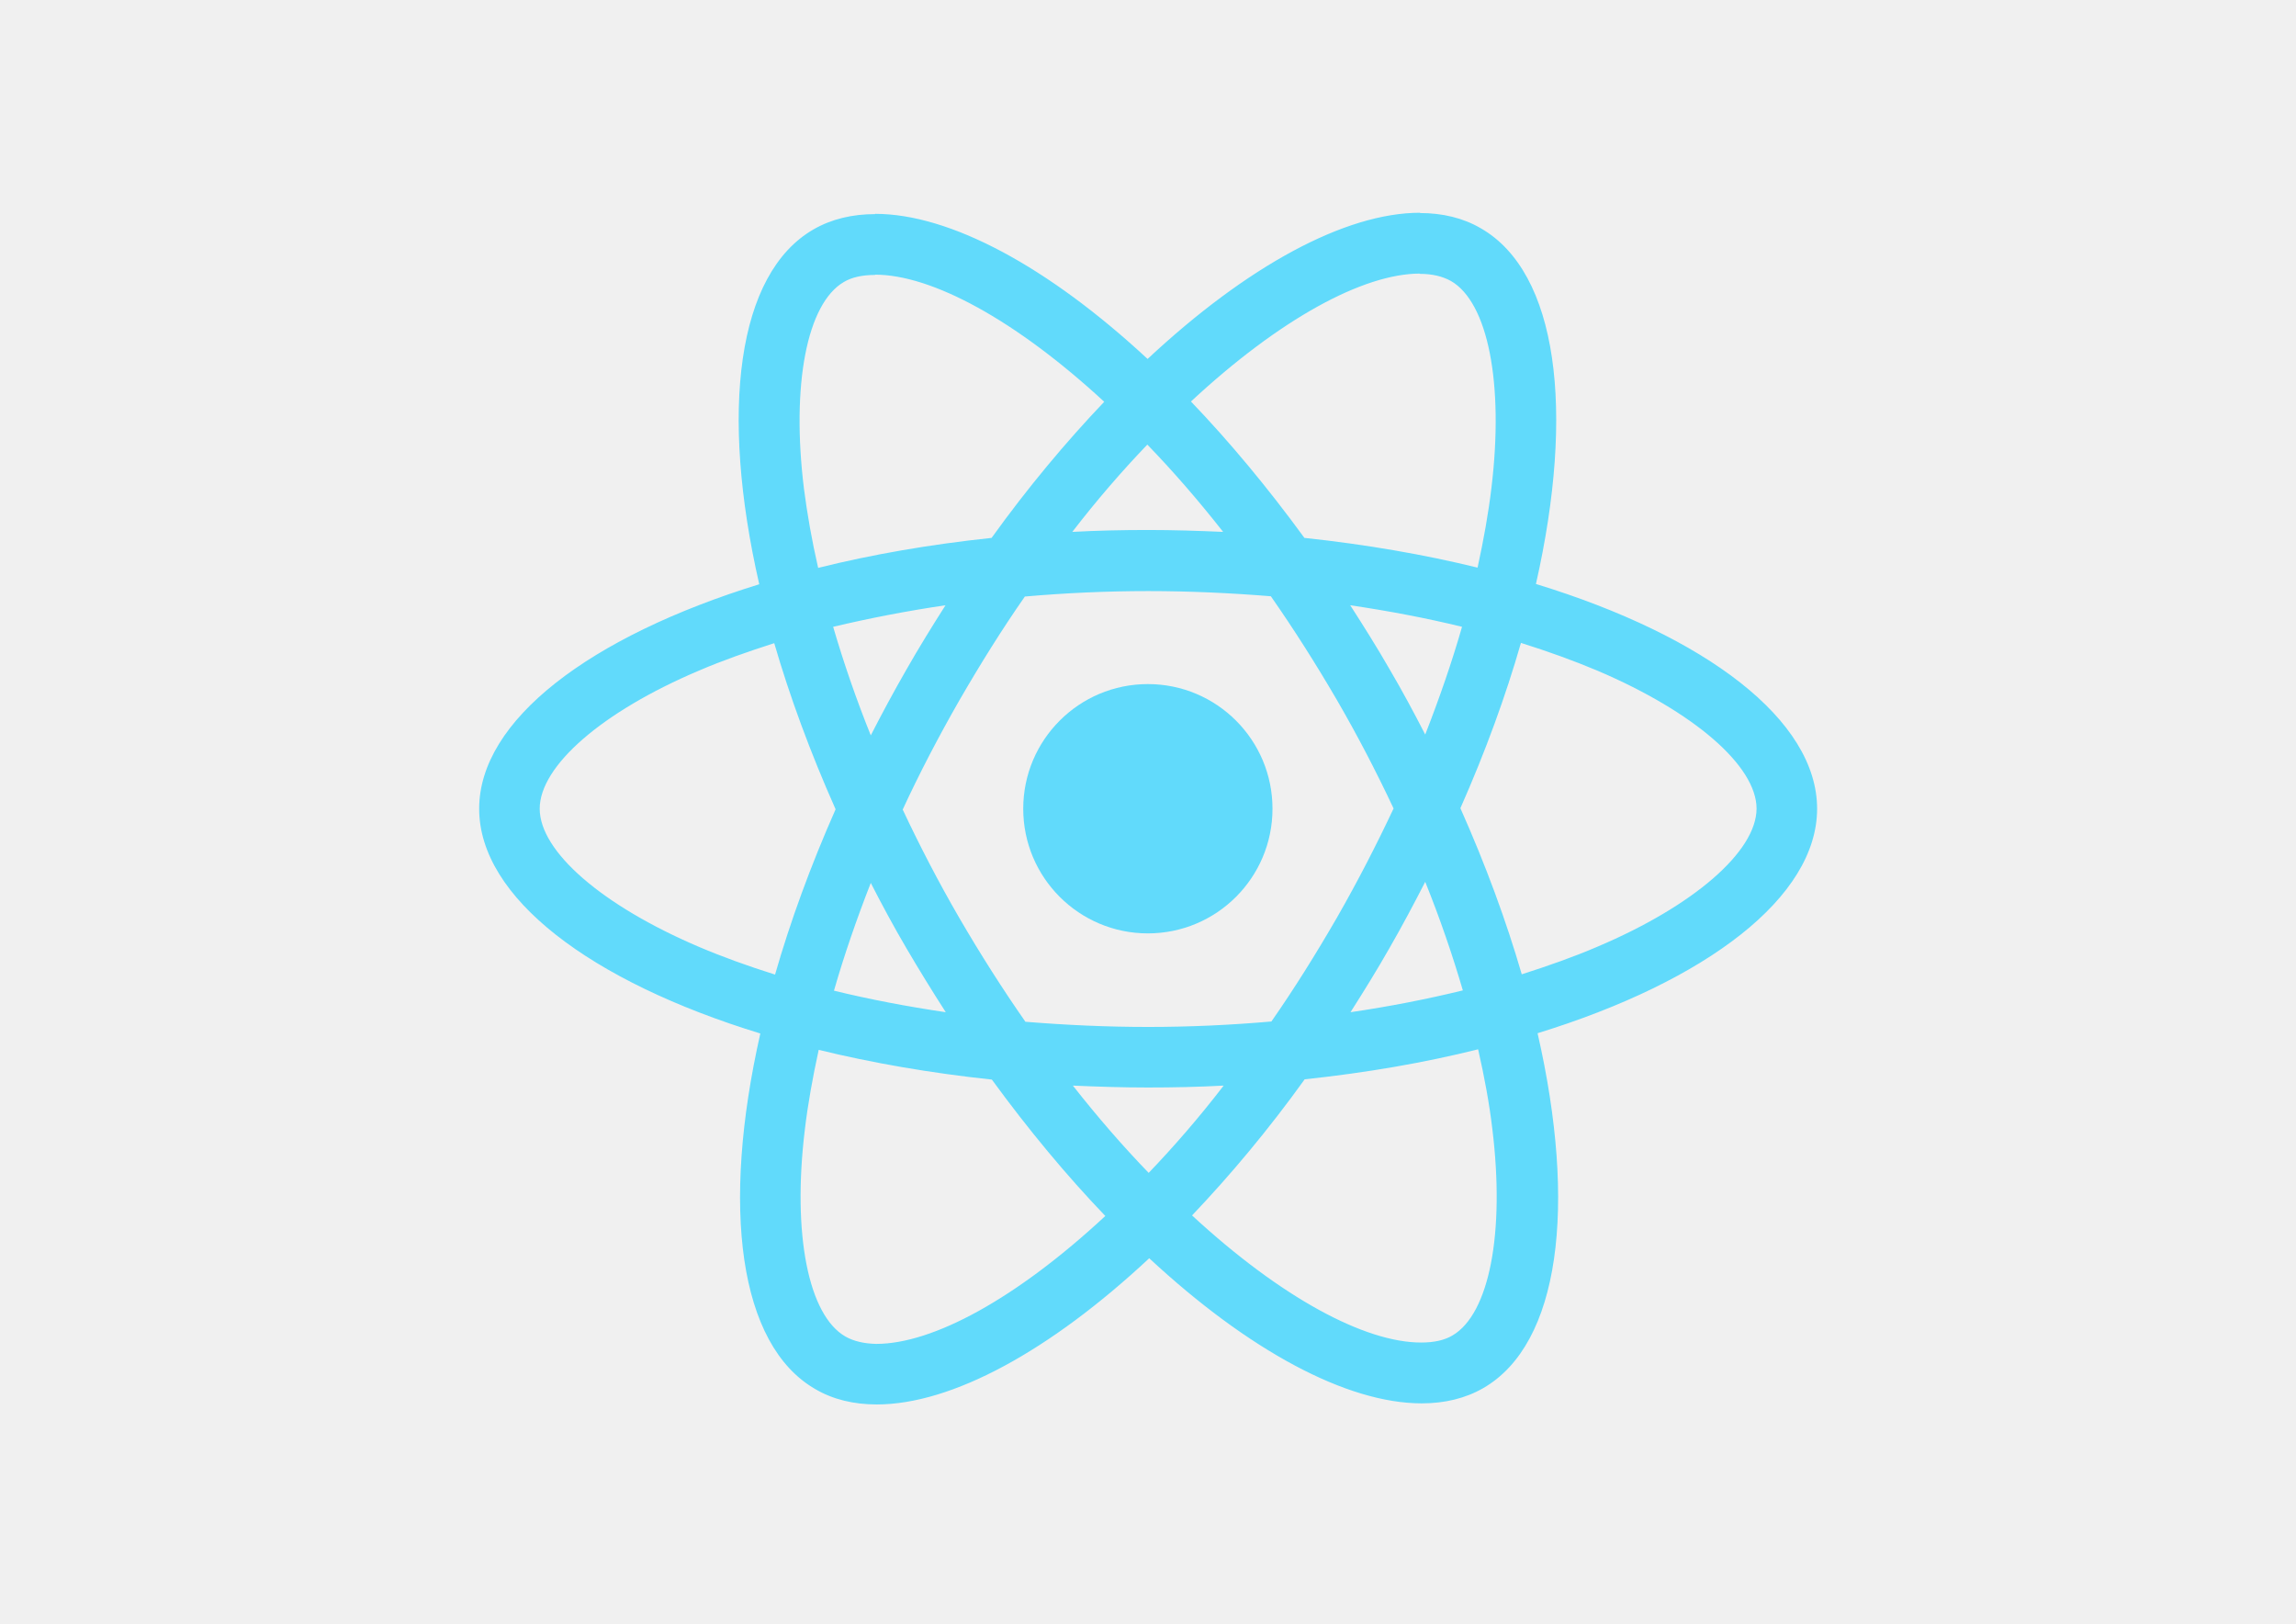
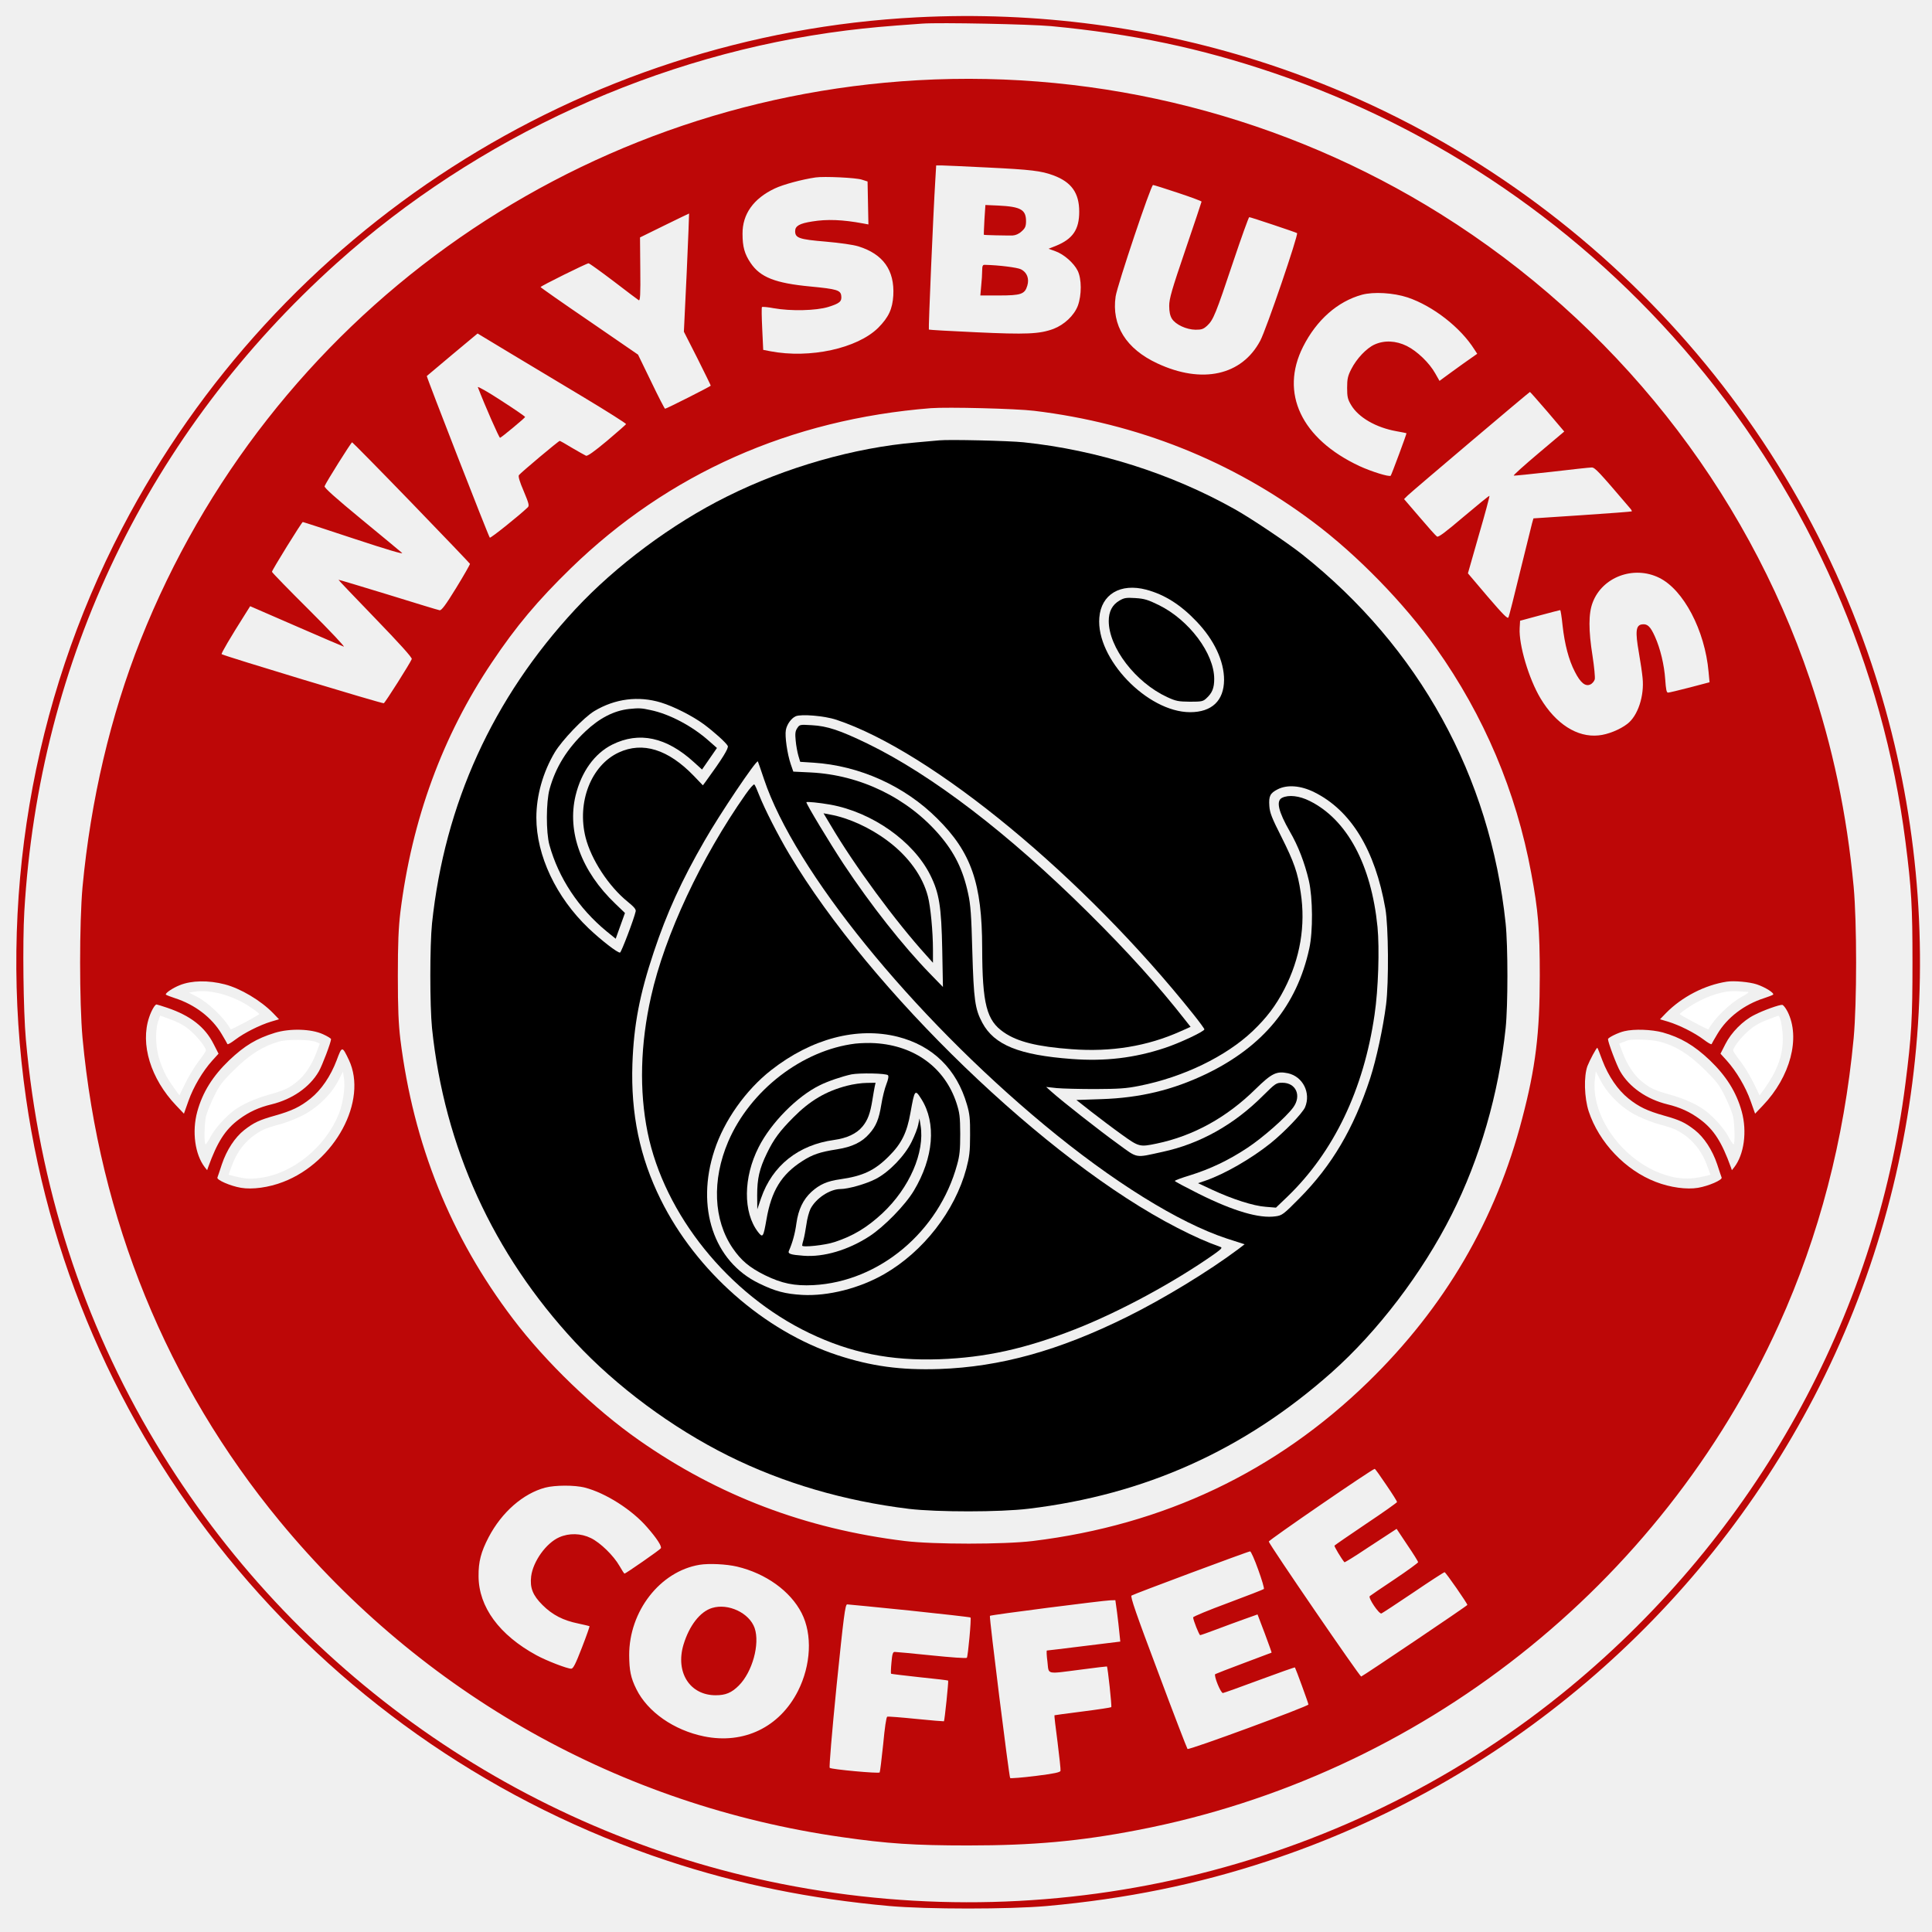
- <svg xmlns="http://www.w3.org/2000/svg" viewBox="0 0 841.9 595.3">
-   <g fill="#61DAFB">
-     <path d="M666.3 296.5c0-32.5-40.7-63.3-103.1-82.4 14.4-63.6 8-114.2-20.2-130.4-6.5-3.8-14.1-5.6-22.4-5.6v22.3c4.6 0 8.3.9 11.4 2.6 13.6 7.8 19.5 37.5 14.9 75.7-1.1 9.4-2.9 19.3-5.1 29.4-19.6-4.8-41-8.5-63.5-10.9-13.5-18.5-27.5-35.3-41.6-50 32.6-30.3 63.2-46.9 84-46.9V78c-27.5 0-63.5 19.6-99.9 53.6-36.4-33.8-72.4-53.2-99.9-53.2v22.3c20.7 0 51.4 16.5 84 46.6-14 14.7-28 31.4-41.3 49.9-22.6 2.4-44 6.1-63.6 11-2.3-10-4-19.7-5.2-29-4.7-38.2 1.1-67.9 14.6-75.8 3-1.8 6.9-2.6 11.5-2.6V78.5c-8.4 0-16 1.8-22.6 5.6-28.1 16.2-34.4 66.7-19.9 130.1-62.2 19.2-102.7 49.9-102.7 82.3 0 32.5 40.7 63.3 103.1 82.4-14.4 63.6-8 114.2 20.2 130.4 6.5 3.8 14.1 5.6 22.5 5.6 27.5 0 63.5-19.6 99.9-53.6 36.4 33.8 72.4 53.2 99.9 53.2 8.4 0 16-1.8 22.6-5.6 28.1-16.2 34.4-66.7 19.9-130.1 62-19.1 102.5-49.9 102.5-82.3zm-130.2-66.7c-3.7 12.9-8.3 26.2-13.5 39.5-4.1-8-8.4-16-13.1-24-4.6-8-9.5-15.8-14.4-23.4 14.2 2.1 27.9 4.7 41 7.9zm-45.8 106.5c-7.8 13.5-15.8 26.3-24.1 38.2-14.9 1.3-30 2-45.2 2-15.1 0-30.2-.7-45-1.9-8.3-11.9-16.4-24.6-24.2-38-7.6-13.1-14.5-26.4-20.8-39.8 6.2-13.4 13.2-26.8 20.7-39.9 7.8-13.5 15.8-26.3 24.1-38.2 14.9-1.3 30-2 45.2-2 15.1 0 30.2.7 45 1.9 8.3 11.9 16.4 24.6 24.2 38 7.6 13.1 14.5 26.4 20.8 39.8-6.3 13.4-13.2 26.8-20.7 39.9zm32.3-13c5.4 13.4 10 26.8 13.8 39.8-13.1 3.2-26.9 5.9-41.2 8 4.9-7.7 9.8-15.6 14.4-23.7 4.6-8 8.9-16.1 13-24.1zM421.2 430c-9.3-9.6-18.6-20.3-27.8-32 9 .4 18.2.7 27.5.7 9.4 0 18.7-.2 27.8-.7-9 11.7-18.3 22.4-27.5 32zm-74.4-58.9c-14.2-2.1-27.9-4.7-41-7.9 3.7-12.9 8.3-26.2 13.5-39.5 4.1 8 8.4 16 13.1 24 4.7 8 9.5 15.8 14.4 23.4zM420.7 163c9.3 9.6 18.6 20.3 27.8 32-9-.4-18.2-.7-27.5-.7-9.4 0-18.7.2-27.8.7 9-11.7 18.3-22.4 27.5-32zm-74 58.9c-4.9 7.7-9.8 15.6-14.4 23.7-4.6 8-8.9 16-13 24-5.4-13.4-10-26.8-13.8-39.8 13.1-3.1 26.9-5.8 41.2-7.9zm-90.5 125.2c-35.4-15.1-58.3-34.9-58.3-50.6 0-15.7 22.9-35.6 58.3-50.6 8.6-3.7 18-7 27.7-10.1 5.7 19.6 13.2 40 22.5 60.9-9.2 20.8-16.6 41.1-22.2 60.6-9.9-3.1-19.3-6.5-28-10.2zM310 490c-13.6-7.8-19.5-37.5-14.9-75.7 1.1-9.4 2.9-19.3 5.1-29.4 19.6 4.8 41 8.5 63.5 10.9 13.5 18.5 27.5 35.3 41.6 50-32.6 30.3-63.2 46.9-84 46.9-4.5-.1-8.3-1-11.3-2.7zm237.2-76.2c4.7 38.2-1.1 67.9-14.6 75.8-3 1.8-6.9 2.6-11.5 2.6-20.7 0-51.4-16.5-84-46.6 14-14.7 28-31.4 41.3-49.9 22.6-2.4 44-6.1 63.6-11 2.3 10.1 4.1 19.8 5.2 29.1zm38.5-66.7c-8.6 3.7-18 7-27.7 10.1-5.7-19.6-13.2-40-22.5-60.9 9.2-20.8 16.6-41.1 22.2-60.6 9.9 3.1 19.3 6.5 28.1 10.2 35.4 15.1 58.3 34.9 58.3 50.6-.1 15.7-23 35.6-58.4 50.6zM320.8 78.4z" />
-     <circle cx="420.9" cy="296.5" r="45.7" />
-     <path d="M520.5 78.1z" />
-   </g>
+ <svg xmlns="http://www.w3.org/2000/svg" width="78" height="78" viewBox="0 0 78 78" fill="none">
+   <path d="M37.024 0.699C23.46 1.394 11.207 9.27 4.928 21.329C1.265 28.363 -0.086 36.403 1.05 44.335C3.094 58.585 13.189 70.582 26.957 75.127C29.825 76.076 32.715 76.663 35.906 76.951C37.444 77.086 40.726 77.086 42.265 76.951C45.456 76.663 48.346 76.076 51.213 75.127C60.695 71.999 68.627 65.253 73.243 56.389C77.978 47.288 78.818 36.561 75.559 26.8C71.755 15.406 62.671 6.373 51.213 2.591C46.676 1.095 41.85 0.451 37.024 0.699ZM42.435 1.055C45.717 1.366 48.453 1.941 51.406 2.941C58.026 5.182 63.891 9.196 68.405 14.582C73.055 20.121 76.025 26.89 76.928 33.975C77.172 35.883 77.212 36.589 77.212 38.859C77.212 41.128 77.172 41.834 76.928 43.742C75.724 53.21 70.886 61.916 63.386 68.115C54.603 75.375 42.872 78.306 31.562 76.059C21.024 73.97 11.832 67.5 6.285 58.258C3.338 53.351 1.572 47.864 1.044 41.964C0.942 40.812 0.908 38.046 0.982 36.798C1.578 26.625 6.001 17.45 13.592 10.624C19.275 5.521 26.588 2.179 34.174 1.23C35.105 1.117 35.65 1.066 37.24 0.953C37.955 0.903 41.561 0.976 42.435 1.055Z" fill="#BD0707" />
+   <path d="M37.041 3.24C23.051 4.036 10.844 12.832 5.677 25.834C4.462 28.894 3.662 32.304 3.332 35.81C3.202 37.261 3.202 40.457 3.332 41.907C4.014 49.219 6.739 55.892 11.292 61.413C17.05 68.392 25.044 72.891 33.975 74.167C35.821 74.433 36.911 74.506 39.085 74.506C41.703 74.506 43.588 74.337 45.927 73.885C57.328 71.694 67.043 64.033 71.823 53.47C73.447 49.885 74.452 46.012 74.838 41.907C74.969 40.457 74.969 37.261 74.838 35.81C74.56 32.84 73.992 30.153 73.072 27.426C70.449 19.68 65.163 13.024 58.163 8.643C51.883 4.713 44.468 2.817 37.041 3.24ZM39.874 6.763C41.623 6.848 42.038 6.898 42.526 7.079C43.258 7.35 43.571 7.79 43.571 8.547C43.571 9.27 43.309 9.648 42.634 9.924L42.333 10.043L42.6 10.139C42.946 10.258 43.355 10.619 43.508 10.929C43.673 11.262 43.673 11.917 43.514 12.347C43.361 12.742 42.969 13.109 42.532 13.278C41.964 13.487 41.436 13.509 39.398 13.414C38.37 13.368 37.513 13.318 37.501 13.306C37.478 13.284 37.677 8.615 37.762 7.254L37.796 6.678H38.001C38.114 6.678 38.955 6.718 39.874 6.763ZM34.798 7.254L35.026 7.327L35.043 8.197L35.06 9.061L34.844 9.021C34.032 8.869 33.39 8.841 32.788 8.942C32.278 9.021 32.102 9.123 32.102 9.332C32.102 9.608 32.261 9.665 33.334 9.755C33.913 9.806 34.435 9.879 34.657 9.947C35.656 10.258 36.121 10.912 36.065 11.929C36.031 12.476 35.877 12.809 35.457 13.233C34.611 14.068 32.698 14.486 31.102 14.181L30.813 14.125L30.773 13.278C30.75 12.809 30.744 12.414 30.762 12.397C30.779 12.38 30.994 12.397 31.233 12.443C31.925 12.567 32.953 12.544 33.441 12.392C33.896 12.251 33.992 12.171 33.964 11.946C33.941 11.714 33.782 11.669 32.72 11.567C31.295 11.432 30.693 11.195 30.302 10.613C30.058 10.252 29.978 9.958 29.978 9.439C29.972 8.643 30.421 8.016 31.278 7.61C31.625 7.446 32.385 7.243 32.925 7.164C33.266 7.113 34.577 7.175 34.798 7.254ZM47.556 7.785C48.084 7.96 48.51 8.118 48.51 8.14C48.51 8.157 48.215 9.038 47.857 10.088C47.307 11.703 47.204 12.059 47.204 12.347C47.204 12.584 47.239 12.747 47.312 12.866C47.46 13.103 47.892 13.306 48.266 13.312C48.516 13.312 48.584 13.289 48.743 13.143C48.987 12.911 49.084 12.674 49.782 10.585C50.117 9.586 50.412 8.767 50.435 8.767C50.492 8.767 52.297 9.371 52.365 9.411C52.434 9.456 51.122 13.306 50.878 13.758C50.134 15.158 48.533 15.514 46.727 14.672C45.461 14.085 44.871 13.131 45.041 11.968C45.115 11.5 46.466 7.469 46.551 7.469C46.58 7.469 47.034 7.61 47.556 7.785ZM27.724 11.008L27.61 13.391L28.155 14.464C28.451 15.056 28.695 15.553 28.695 15.57C28.695 15.598 26.906 16.502 26.85 16.502C26.832 16.502 26.577 16.011 26.288 15.406L25.759 14.317L23.795 12.967C22.71 12.228 21.825 11.607 21.825 11.59C21.825 11.55 23.681 10.63 23.761 10.63C23.795 10.63 24.249 10.958 24.771 11.353C25.294 11.754 25.748 12.098 25.788 12.121C25.845 12.155 25.862 11.9 25.85 10.873L25.839 9.586L26.827 9.1C27.372 8.835 27.82 8.615 27.82 8.62C27.826 8.626 27.781 9.699 27.724 11.008ZM56.828 12.008C57.85 12.352 58.963 13.216 59.525 14.108L59.639 14.283L59.054 14.695C58.736 14.927 58.395 15.169 58.299 15.243L58.117 15.378L57.947 15.079C57.708 14.65 57.214 14.176 56.794 13.967C56.357 13.752 55.892 13.73 55.494 13.91C55.17 14.057 54.773 14.475 54.557 14.898C54.415 15.175 54.387 15.299 54.387 15.655C54.387 16.022 54.41 16.118 54.546 16.349C54.847 16.857 55.556 17.264 56.385 17.411C56.596 17.45 56.777 17.484 56.783 17.49C56.8 17.501 56.181 19.166 56.147 19.206C56.084 19.262 55.375 19.042 54.886 18.817C52.542 17.721 51.661 15.869 52.61 13.995C53.155 12.917 54.001 12.171 54.983 11.9C55.46 11.771 56.261 11.821 56.828 12.008ZM23.573 16.044C24.522 16.615 25.288 17.1 25.277 17.123C25.265 17.145 24.919 17.45 24.505 17.8C23.982 18.235 23.721 18.421 23.659 18.399C23.608 18.376 23.358 18.235 23.097 18.083C22.841 17.924 22.614 17.8 22.597 17.8C22.552 17.8 21.018 19.087 20.95 19.183C20.916 19.229 20.979 19.449 21.143 19.827C21.348 20.318 21.376 20.414 21.308 20.482C20.962 20.815 19.803 21.741 19.775 21.707C19.718 21.645 17.209 15.203 17.231 15.181C17.243 15.169 17.708 14.78 18.265 14.311L19.281 13.464L20.564 14.238C21.274 14.661 22.625 15.474 23.573 16.044ZM62.472 16.62L63.153 17.422L62.109 18.303C61.535 18.788 61.087 19.189 61.115 19.2C61.138 19.212 61.825 19.138 62.642 19.048C63.454 18.952 64.181 18.873 64.26 18.873C64.391 18.873 64.527 19.014 65.816 20.527C65.862 20.578 65.89 20.634 65.879 20.646C65.867 20.657 64.97 20.725 63.88 20.798L61.91 20.928L61.853 21.126C61.825 21.238 61.609 22.114 61.37 23.079C61.138 24.039 60.928 24.874 60.899 24.925C60.871 24.999 60.689 24.818 60.059 24.084L59.264 23.147L59.707 21.594C59.957 20.742 60.144 20.036 60.133 20.019C60.116 20.008 59.656 20.386 59.099 20.855C58.356 21.487 58.072 21.701 58.015 21.662C57.969 21.634 57.657 21.284 57.311 20.877L56.686 20.149L56.84 19.997C57.055 19.793 61.74 15.824 61.768 15.824C61.779 15.824 62.097 16.186 62.472 16.62ZM41.754 16.586C45.921 17.089 49.742 18.613 53.024 21.08C54.796 22.407 56.698 24.361 57.975 26.162C59.911 28.889 61.212 31.96 61.819 35.246C62.103 36.764 62.165 37.515 62.165 39.395C62.165 41.716 61.995 43.104 61.456 45.154C60.388 49.264 58.327 52.781 55.233 55.796C51.502 59.426 46.989 61.566 41.697 62.215C40.533 62.356 37.694 62.356 36.53 62.215C32.522 61.724 29.002 60.386 25.799 58.145C24.005 56.891 22.023 54.983 20.706 53.239C18.191 49.925 16.692 46.198 16.164 41.964C16.09 41.337 16.062 40.733 16.062 39.395C16.062 38.057 16.09 37.453 16.164 36.826C16.63 33.089 17.862 29.718 19.855 26.749C20.837 25.281 21.711 24.242 23.051 22.938C26.986 19.116 31.914 16.931 37.581 16.479C38.256 16.428 41.021 16.496 41.754 16.586ZM16.607 20.29C17.901 21.628 18.963 22.74 18.974 22.763C18.98 22.785 18.73 23.226 18.418 23.734C17.992 24.428 17.822 24.654 17.748 24.637C17.697 24.632 16.76 24.344 15.664 24.005C14.574 23.672 13.677 23.401 13.666 23.407C13.66 23.418 14.33 24.118 15.153 24.97C16.119 25.97 16.647 26.551 16.624 26.608C16.561 26.771 15.551 28.369 15.494 28.392C15.432 28.414 9.01 26.472 8.948 26.41C8.919 26.387 9.311 25.721 9.901 24.79L10.1 24.474L11.917 25.264C12.916 25.699 13.796 26.077 13.876 26.105C13.955 26.139 13.336 25.479 12.502 24.648C11.662 23.813 10.98 23.113 10.98 23.085C10.98 23.017 12.184 21.075 12.224 21.075C12.246 21.075 13.178 21.38 14.302 21.752C15.636 22.193 16.306 22.39 16.232 22.323C16.17 22.266 15.432 21.656 14.597 20.968C13.541 20.098 13.081 19.686 13.104 19.63C13.16 19.477 14.177 17.857 14.216 17.857C14.233 17.857 15.312 18.952 16.607 20.29ZM66.986 23.327C67.968 23.807 68.831 25.45 68.979 27.121L69.019 27.545L68.224 27.754C67.786 27.867 67.389 27.963 67.344 27.963C67.281 27.963 67.258 27.838 67.23 27.438C67.19 26.839 67.031 26.184 66.816 25.704C66.634 25.298 66.515 25.179 66.299 25.207C66.043 25.236 66.015 25.49 66.163 26.331C66.231 26.715 66.299 27.183 66.316 27.375C66.39 28.098 66.123 28.905 65.697 29.227C65.396 29.459 64.908 29.656 64.539 29.69C63.676 29.78 62.813 29.227 62.194 28.194C61.722 27.404 61.314 26.032 61.353 25.36L61.37 25.061L62.165 24.846C62.603 24.728 62.972 24.632 62.989 24.632C63.006 24.632 63.051 24.914 63.085 25.253C63.17 26.015 63.335 26.647 63.579 27.116C63.806 27.567 64.005 27.726 64.204 27.635C64.283 27.601 64.363 27.505 64.385 27.426C64.403 27.347 64.363 26.924 64.295 26.483C64.13 25.45 64.13 24.767 64.3 24.327C64.686 23.294 65.958 22.819 66.986 23.327ZM9.072 39.74C9.703 39.903 10.526 40.389 11.026 40.903L11.264 41.151L10.94 41.247C10.48 41.388 9.873 41.693 9.504 41.97C9.334 42.099 9.192 42.184 9.18 42.15C9.169 42.122 9.067 41.941 8.948 41.744C8.556 41.083 7.869 40.558 7.062 40.298C6.892 40.242 6.728 40.18 6.699 40.157C6.648 40.107 6.972 39.886 7.261 39.773C7.738 39.581 8.414 39.57 9.072 39.74ZM70.921 39.74C71.261 39.852 71.647 40.095 71.585 40.157C71.556 40.18 71.392 40.242 71.222 40.298C70.415 40.558 69.728 41.083 69.336 41.744C69.217 41.941 69.115 42.122 69.104 42.15C69.092 42.184 68.95 42.099 68.78 41.97C68.411 41.693 67.803 41.388 67.344 41.247L67.02 41.151L67.258 40.903C67.9 40.248 68.825 39.768 69.717 39.632C70.001 39.587 70.631 39.644 70.921 39.74ZM6.756 40.688C7.687 41.004 8.278 41.462 8.624 42.15L8.823 42.54L8.567 42.822C8.187 43.246 7.812 43.872 7.608 44.448L7.426 44.962L7.114 44.634C6.08 43.55 5.654 42.15 6.023 41.066C6.114 40.795 6.256 40.553 6.319 40.553C6.341 40.553 6.54 40.615 6.756 40.688ZM72.17 40.846C72.698 41.896 72.283 43.471 71.17 44.634L70.858 44.962L70.676 44.448C70.472 43.872 70.097 43.246 69.717 42.822L69.461 42.54L69.66 42.15C69.893 41.687 70.37 41.202 70.83 40.976C71.199 40.784 71.846 40.558 71.954 40.569C71.999 40.575 72.096 40.699 72.17 40.846ZM13.041 41.755C13.217 41.834 13.365 41.925 13.365 41.953C13.365 42.077 13.007 43.025 12.871 43.257C12.502 43.895 11.798 44.38 10.969 44.584C10.452 44.708 10.055 44.889 9.652 45.188C9.089 45.605 8.772 46.108 8.402 47.13L8.363 47.243L8.272 47.13C7.869 46.61 7.744 45.684 7.965 44.877C8.181 44.092 8.59 43.443 9.254 42.805C9.879 42.212 10.361 41.925 11.094 41.699C11.701 41.512 12.564 41.535 13.041 41.755ZM67.128 41.682C67.849 41.885 68.394 42.201 69.03 42.805C69.694 43.443 70.103 44.092 70.319 44.877C70.54 45.684 70.415 46.61 70.012 47.13L69.921 47.243L69.882 47.13C69.513 46.108 69.195 45.605 68.632 45.188C68.229 44.889 67.832 44.708 67.315 44.584C66.486 44.38 65.782 43.895 65.413 43.257C65.277 43.031 64.919 42.083 64.919 41.953C64.919 41.891 65.334 41.687 65.583 41.631C65.981 41.535 66.685 41.563 67.128 41.682ZM14.086 42.794C14.858 44.437 13.524 46.915 11.434 47.717C10.855 47.943 10.18 48.033 9.725 47.954C9.3 47.881 8.743 47.638 8.777 47.542C8.794 47.502 8.874 47.26 8.959 47C9.152 46.43 9.481 45.922 9.862 45.622C10.253 45.318 10.475 45.216 11.099 45.041C11.781 44.849 12.121 44.685 12.536 44.352C12.973 44.002 13.348 43.449 13.592 42.805C13.808 42.224 13.813 42.224 14.086 42.794ZM64.692 42.811C64.936 43.449 65.311 44.002 65.748 44.352C66.163 44.685 66.503 44.849 67.185 45.041C67.809 45.216 68.031 45.318 68.422 45.622C68.803 45.922 69.132 46.43 69.325 47C69.41 47.26 69.49 47.502 69.507 47.542C69.541 47.638 68.984 47.881 68.559 47.954C68.104 48.033 67.429 47.943 66.85 47.717C65.623 47.248 64.556 46.125 64.141 44.871C63.96 44.313 63.937 43.455 64.09 43.037C64.181 42.805 64.448 42.303 64.488 42.303C64.499 42.303 64.59 42.529 64.692 42.811ZM55.965 59.946C56.209 60.301 56.403 60.612 56.403 60.64C56.403 60.663 55.84 61.063 55.153 61.521C54.466 61.984 53.893 62.379 53.876 62.401C53.859 62.43 54.154 62.927 54.279 63.073C54.29 63.085 54.705 62.831 55.193 62.503C55.687 62.181 56.158 61.871 56.238 61.82L56.385 61.724L56.817 62.373C57.061 62.729 57.254 63.045 57.254 63.068C57.254 63.096 56.828 63.407 56.306 63.757C55.778 64.106 55.329 64.417 55.301 64.44C55.227 64.507 55.676 65.174 55.772 65.14C55.812 65.123 56.391 64.745 57.061 64.293C57.725 63.841 58.293 63.474 58.322 63.474C58.367 63.474 59.241 64.733 59.241 64.795C59.241 64.829 55.04 67.658 54.955 67.686C54.904 67.703 51.264 62.39 51.224 62.238C51.207 62.187 55.398 59.308 55.5 59.302C55.517 59.296 55.727 59.59 55.965 59.946ZM23.613 60.059C24.448 60.273 25.521 60.956 26.128 61.662C26.515 62.102 26.73 62.435 26.679 62.509C26.645 62.571 25.26 63.531 25.214 63.531C25.197 63.531 25.107 63.389 25.01 63.22C24.771 62.802 24.238 62.283 23.857 62.097C23.454 61.899 22.977 61.888 22.58 62.063C22.052 62.294 21.518 63.039 21.444 63.644C21.388 64.106 21.512 64.411 21.904 64.801C22.307 65.202 22.739 65.422 23.346 65.546C23.585 65.597 23.795 65.648 23.801 65.653C23.812 65.659 23.676 66.049 23.494 66.517C23.238 67.178 23.142 67.37 23.062 67.37C22.898 67.37 22.063 67.048 21.66 66.828C20.155 66.009 19.326 64.874 19.321 63.638C19.315 63.051 19.417 62.656 19.73 62.057C20.258 61.052 21.115 60.301 22.012 60.059C22.41 59.957 23.199 59.951 23.613 60.059ZM50.798 63.373C50.946 63.779 51.048 64.129 51.026 64.152C51.003 64.174 50.35 64.428 49.578 64.716C48.8 65.004 48.17 65.264 48.17 65.298C48.17 65.405 48.414 66.015 48.454 66.015C48.476 66.015 48.772 65.913 49.112 65.783C49.453 65.653 49.964 65.467 50.248 65.365L50.77 65.179L51.06 65.941C51.219 66.365 51.343 66.715 51.338 66.721C51.327 66.726 50.821 66.918 50.214 67.144C49.606 67.37 49.09 67.573 49.061 67.59C48.999 67.652 49.282 68.358 49.373 68.352C49.413 68.347 50.083 68.109 50.855 67.821C51.627 67.534 52.269 67.308 52.28 67.319C52.314 67.37 52.825 68.764 52.825 68.815C52.825 68.888 47.999 70.667 47.943 70.61C47.92 70.582 47.38 69.188 46.756 67.511C45.87 65.162 45.626 64.451 45.683 64.417C45.774 64.355 50.39 62.633 50.469 62.633C50.503 62.627 50.651 62.961 50.798 63.373ZM29.757 63.248C30.921 63.525 31.909 64.236 32.363 65.123C32.806 65.987 32.743 67.229 32.215 68.273C31.471 69.735 30.029 70.43 28.422 70.102C27.207 69.854 26.145 69.114 25.691 68.194C25.464 67.737 25.407 67.443 25.402 66.828C25.396 65.049 26.651 63.44 28.241 63.175C28.627 63.113 29.325 63.147 29.757 63.248ZM45.098 65.095C45.132 65.371 45.178 65.744 45.194 65.936L45.229 66.275L43.764 66.455C42.952 66.557 42.282 66.636 42.265 66.636C42.248 66.636 42.253 66.839 42.288 67.088C42.35 67.624 42.202 67.59 43.656 67.404C44.218 67.33 44.684 67.274 44.689 67.279C44.723 67.308 44.894 68.894 44.865 68.922C44.848 68.939 44.331 69.018 43.707 69.097C43.088 69.176 42.577 69.244 42.571 69.25C42.56 69.255 42.617 69.747 42.696 70.334C42.77 70.927 42.827 71.446 42.816 71.491C42.804 71.553 42.577 71.604 41.81 71.7C41.266 71.768 40.8 71.802 40.783 71.785C40.737 71.728 39.931 65.27 39.965 65.236C39.999 65.196 44.513 64.62 44.825 64.609L45.03 64.603L45.098 65.095ZM36.718 65.021C38.057 65.162 39.165 65.287 39.182 65.303C39.221 65.343 39.08 66.879 39.034 66.929C39.011 66.958 38.37 66.912 37.609 66.833C36.843 66.754 36.178 66.692 36.121 66.692C36.048 66.692 36.019 66.777 35.991 67.116C35.968 67.353 35.962 67.556 35.974 67.573C35.991 67.584 36.508 67.646 37.132 67.714C37.751 67.776 38.268 67.838 38.279 67.85C38.302 67.872 38.137 69.464 38.109 69.493C38.097 69.498 37.592 69.459 36.99 69.397C36.383 69.335 35.86 69.295 35.821 69.306C35.781 69.323 35.718 69.752 35.656 70.424C35.593 71.028 35.531 71.536 35.514 71.559C35.468 71.61 33.566 71.435 33.498 71.373C33.47 71.344 33.583 69.989 33.776 68.047C34.06 65.27 34.123 64.773 34.202 64.773C34.248 64.773 35.383 64.886 36.718 65.021Z" fill="#BD0707" />
+   <path d="M39.744 8.869C39.727 9.196 39.715 9.467 39.721 9.478C39.738 9.495 40.612 9.512 40.885 9.507C40.999 9.501 41.135 9.445 41.243 9.343C41.385 9.219 41.419 9.145 41.424 8.953C41.43 8.468 41.226 8.344 40.3 8.299L39.783 8.276L39.744 8.869Z" fill="#BD0707" />
+   <path d="M39.653 10.924C39.653 11.059 39.636 11.336 39.613 11.545L39.579 11.929H40.329C41.22 11.929 41.373 11.878 41.475 11.534C41.561 11.251 41.464 10.997 41.22 10.873C41.078 10.8 40.329 10.704 39.755 10.692C39.676 10.687 39.653 10.738 39.653 10.924Z" fill="#BD0707" />
+   <path d="M19.292 15.632C19.582 16.389 20.155 17.687 20.189 17.676C20.263 17.648 21.195 16.874 21.2 16.835C21.2 16.812 20.763 16.513 20.229 16.169C19.696 15.819 19.27 15.582 19.292 15.632Z" fill="#BD0707" />
+   <path d="M37.921 17.778C37.796 17.789 37.376 17.828 36.984 17.862C34.492 18.071 31.71 18.867 29.348 20.047C27.139 21.142 24.857 22.842 23.221 24.603C19.894 28.188 17.953 32.451 17.442 37.278C17.351 38.176 17.351 40.598 17.442 41.512C17.941 46.311 19.9 50.613 23.216 54.181C24.879 55.971 27.128 57.642 29.41 58.777C31.613 59.872 34.066 60.595 36.7 60.917C37.842 61.052 40.374 61.052 41.527 60.911C46.222 60.346 50.219 58.551 53.757 55.412C55.619 53.758 57.419 51.398 58.605 49.044C59.747 46.78 60.508 44.154 60.786 41.512C60.882 40.603 60.882 38.187 60.786 37.278C60.161 31.333 57.3 26.139 52.576 22.385C51.991 21.922 50.532 20.939 49.845 20.555C47.284 19.116 44.292 18.167 41.328 17.857C40.737 17.795 38.319 17.738 37.921 17.778ZM46.279 23.807C47.017 24.005 47.664 24.411 48.317 25.1C49.021 25.84 49.419 26.687 49.419 27.449C49.413 28.29 48.925 28.753 48.045 28.753C46.319 28.747 44.246 26.591 44.383 24.936C44.456 23.994 45.234 23.531 46.279 23.807ZM26.685 28.363C27.202 28.521 27.957 28.905 28.405 29.233C28.825 29.543 29.302 29.973 29.382 30.114C29.427 30.204 29.166 30.627 28.479 31.57L28.377 31.706L28.014 31.327C26.974 30.249 25.947 29.933 24.982 30.379C23.863 30.898 23.284 32.389 23.642 33.812C23.869 34.704 24.573 35.782 25.339 36.403C25.601 36.617 25.686 36.714 25.663 36.798C25.601 37.092 25.084 38.447 25.033 38.458C24.942 38.481 24.272 37.961 23.761 37.476C22.455 36.228 21.654 34.54 21.654 33.01C21.654 32.118 21.921 31.175 22.398 30.373C22.693 29.882 23.573 28.962 23.994 28.708C24.834 28.205 25.776 28.087 26.685 28.363ZM33.765 29.058C37.632 30.345 43.758 35.404 48.187 40.959C48.425 41.258 48.624 41.529 48.624 41.557C48.624 41.642 47.625 42.111 47.028 42.308C45.802 42.715 44.61 42.856 43.27 42.754C41.146 42.596 40.141 42.19 39.659 41.292C39.363 40.739 39.312 40.372 39.255 38.407C39.216 36.945 39.187 36.527 39.085 36.07C38.881 35.116 38.54 34.427 37.933 33.716C36.644 32.214 34.742 31.288 32.732 31.186L32.028 31.152L31.925 30.853C31.784 30.441 31.681 29.718 31.727 29.476C31.767 29.244 31.948 28.996 32.124 28.917C32.351 28.821 33.288 28.9 33.765 29.058ZM30.847 31.463C32.079 35.144 36.797 40.959 42.151 45.408C44.916 47.706 47.59 49.365 49.532 50.004L50.248 50.235L49.998 50.427C48.8 51.325 46.983 52.431 45.49 53.171C42.742 54.531 40.374 55.186 37.921 55.271C36.354 55.322 35.173 55.158 33.81 54.712C30.847 53.735 28.104 51.319 26.674 48.428C25.828 46.723 25.464 44.962 25.532 42.952C25.589 41.371 25.822 40.152 26.395 38.435C26.923 36.849 27.525 35.533 28.445 33.941C29.047 32.886 30.535 30.672 30.597 30.74C30.603 30.746 30.716 31.073 30.847 31.463ZM53.058 31.982C54.54 32.716 55.517 34.314 55.931 36.685C56.056 37.397 56.073 39.66 55.96 40.553C55.84 41.495 55.568 42.76 55.318 43.533C54.654 45.555 53.774 47.056 52.456 48.383C51.821 49.027 51.758 49.072 51.502 49.106C50.844 49.202 49.816 48.903 48.397 48.197C47.869 47.931 47.431 47.7 47.431 47.678C47.431 47.655 47.704 47.553 48.039 47.452C48.857 47.198 49.606 46.842 50.356 46.345C50.997 45.922 51.923 45.103 52.212 44.708C52.553 44.239 52.326 43.714 51.775 43.714C51.525 43.714 51.502 43.731 50.992 44.234C49.822 45.408 48.437 46.181 46.938 46.503C45.802 46.752 45.955 46.78 45.132 46.181C44.411 45.662 42.895 44.471 42.464 44.087L42.236 43.883L42.662 43.929C42.895 43.951 43.599 43.968 44.224 43.968C45.172 43.963 45.467 43.946 46.001 43.838C47.772 43.488 49.493 42.653 50.571 41.631C51.139 41.089 51.508 40.603 51.855 39.931C52.49 38.695 52.718 37.368 52.513 36.036C52.394 35.234 52.246 34.805 51.735 33.789C51.349 33.027 51.264 32.812 51.247 32.541C51.219 32.14 51.275 32.022 51.588 31.864C51.968 31.672 52.513 31.711 53.058 31.982ZM33.521 32.485C35.213 32.79 36.877 33.964 37.558 35.33C37.921 36.059 38.006 36.595 38.041 38.351L38.069 39.847L37.547 39.31C36.456 38.187 35.167 36.555 34.055 34.879C33.498 34.032 32.556 32.474 32.556 32.389C32.556 32.355 33.072 32.406 33.521 32.485Z" fill="black" />
+   <path d="M45.194 24.248C44.905 24.417 44.763 24.688 44.763 25.072C44.763 26.139 45.842 27.55 47.119 28.143C47.477 28.307 47.568 28.324 48.039 28.33C48.516 28.33 48.573 28.318 48.709 28.188C48.942 27.974 49.021 27.776 49.021 27.409C49.021 26.387 48.011 25.032 46.784 24.428C46.347 24.214 46.199 24.169 45.842 24.146C45.467 24.123 45.388 24.135 45.194 24.248Z" fill="black" />
+   <path d="M25.402 28.623C24.783 28.691 24.204 28.99 23.63 29.532C22.892 30.232 22.432 30.977 22.188 31.858C22.046 32.372 22.041 33.608 22.182 34.116C22.552 35.449 23.358 36.668 24.488 37.6L24.857 37.899L25.044 37.38L25.231 36.86L24.845 36.488C23.471 35.178 22.886 33.586 23.238 32.118C23.471 31.158 24.005 30.419 24.715 30.063C25.805 29.521 26.906 29.758 28.019 30.774L28.343 31.068L28.644 30.633L28.945 30.198L28.632 29.922C27.957 29.318 27.031 28.826 26.265 28.668C25.89 28.584 25.788 28.584 25.402 28.623Z" fill="black" />
+   <path d="M32.187 29.397C32.107 29.515 32.096 29.617 32.124 29.899C32.141 30.097 32.192 30.368 32.232 30.509L32.306 30.757L32.84 30.791C34.696 30.91 36.519 31.728 37.836 33.044C39.216 34.41 39.647 35.663 39.653 38.266C39.659 40.541 39.829 41.202 40.533 41.682C41.084 42.06 41.879 42.258 43.27 42.359C44.859 42.478 46.324 42.241 47.676 41.631L48.067 41.456L47.88 41.219C46.762 39.79 45.541 38.435 43.917 36.826C40.703 33.642 37.626 31.288 35.026 30.023C33.907 29.481 33.396 29.312 32.777 29.278C32.295 29.25 32.283 29.25 32.187 29.397Z" fill="black" />
+   <path d="M30.103 32.067C28.309 34.619 26.838 37.764 26.287 40.225C25.85 42.162 25.805 44.036 26.145 45.718C26.821 49.038 29.416 52.256 32.675 53.82C34.35 54.622 35.951 54.944 37.921 54.876C39.783 54.808 41.379 54.458 43.4 53.668C45.2 52.962 47.392 51.776 49.016 50.636C49.316 50.421 49.362 50.37 49.271 50.342C48.772 50.167 48.192 49.913 47.517 49.563C42.276 46.876 35.151 40.005 31.857 34.472C31.415 33.727 30.875 32.671 30.654 32.112C30.569 31.892 30.483 31.694 30.455 31.672C30.432 31.644 30.273 31.824 30.103 32.067ZM36.246 41.857C37.66 42.218 38.625 43.161 39.04 44.6C39.148 44.968 39.17 45.171 39.165 45.831C39.165 46.503 39.136 46.706 39.011 47.186C38.551 48.891 37.28 50.529 35.701 51.438C34.702 52.013 33.43 52.335 32.391 52.279C31.698 52.239 31.295 52.132 30.637 51.81C28.814 50.924 28.087 48.745 28.842 46.447C29.234 45.239 30.109 44.008 31.131 43.206C32.76 41.93 34.605 41.445 36.246 41.857Z" fill="black" />
+   <path d="M34.537 42.133C32.397 42.393 30.29 44.013 29.399 46.091C28.735 47.649 28.803 49.253 29.581 50.393C29.927 50.896 30.256 51.172 30.881 51.483C31.562 51.816 32.068 51.923 32.84 51.884C35.502 51.742 37.904 49.727 38.642 47.017C38.745 46.65 38.767 46.413 38.767 45.775C38.762 45.075 38.745 44.934 38.614 44.527C38.143 43.105 36.933 42.218 35.338 42.116C35.105 42.099 34.742 42.111 34.537 42.133ZM35.849 43.409C35.883 43.443 35.866 43.567 35.786 43.771C35.718 43.94 35.627 44.307 35.582 44.589C35.486 45.182 35.372 45.464 35.094 45.775C34.798 46.114 34.401 46.306 33.788 46.402C33.101 46.509 32.806 46.61 32.391 46.876C31.545 47.418 31.142 48.078 30.943 49.241C30.818 49.953 30.796 49.987 30.603 49.738C29.995 48.948 30.006 47.536 30.631 46.311C31.125 45.334 32.181 44.262 33.095 43.816C33.419 43.652 34.004 43.455 34.378 43.375C34.702 43.313 35.769 43.33 35.849 43.409ZM37.2 44.375C37.808 45.34 37.694 46.74 36.894 48.073C36.542 48.66 35.69 49.529 35.099 49.913C34.236 50.472 33.254 50.76 32.442 50.698C31.909 50.658 31.795 50.619 31.852 50.495C31.994 50.178 32.102 49.783 32.153 49.388C32.232 48.829 32.425 48.428 32.76 48.118C33.09 47.819 33.396 47.683 33.924 47.61C34.833 47.48 35.309 47.26 35.883 46.684C36.394 46.176 36.615 45.735 36.757 44.928C36.928 43.98 36.939 43.963 37.2 44.375Z" fill="black" />
+   <path d="M34.202 43.833C33.345 44.053 32.698 44.437 32.028 45.114C31.483 45.662 31.238 45.989 30.96 46.565C30.659 47.186 30.569 47.581 30.569 48.259L30.574 48.824L30.727 48.372C31.182 47.056 32.232 46.221 33.674 46.023C34.197 45.95 34.583 45.769 34.821 45.481C35.031 45.227 35.133 44.956 35.219 44.42C35.253 44.2 35.298 43.957 35.315 43.867L35.349 43.714L34.992 43.72C34.793 43.72 34.435 43.771 34.202 43.833Z" fill="black" />
+   <path d="M37.075 45.391C37.053 45.526 36.933 45.837 36.808 46.091C36.53 46.661 35.9 47.316 35.355 47.598C34.974 47.796 34.248 48.005 33.924 48.005C33.498 48.011 32.942 48.377 32.72 48.807C32.664 48.925 32.584 49.208 32.556 49.439C32.522 49.665 32.471 49.941 32.442 50.043C32.408 50.15 32.385 50.258 32.385 50.286C32.385 50.37 33.305 50.275 33.691 50.145C34.441 49.902 35.008 49.557 35.627 48.982C36.723 47.954 37.342 46.52 37.166 45.436L37.121 45.154L37.075 45.391Z" fill="black" />
+   <path d="M51.764 32.208C51.508 32.332 51.61 32.761 52.076 33.575C52.411 34.15 52.672 34.828 52.843 35.556C53.001 36.251 53.013 37.6 52.859 38.294C52.36 40.592 51.003 42.241 48.709 43.353C47.346 44.008 46.023 44.324 44.468 44.375L43.457 44.409L44.059 44.883C44.394 45.143 44.945 45.56 45.285 45.803C45.984 46.306 46.012 46.311 46.693 46.17C48.181 45.86 49.532 45.114 50.702 43.957C51.343 43.33 51.542 43.234 51.996 43.33C52.598 43.46 52.933 44.121 52.689 44.702C52.587 44.939 51.855 45.707 51.292 46.159C50.515 46.78 49.447 47.395 48.681 47.661L48.368 47.768L48.936 48.033C49.748 48.411 50.605 48.688 51.099 48.722L51.514 48.756L51.979 48.31C53.847 46.509 55.057 43.985 55.494 40.97C55.647 39.937 55.698 38.294 55.613 37.419C55.363 34.913 54.387 33.089 52.877 32.338C52.462 32.129 52.031 32.078 51.764 32.208Z" fill="black" />
+   <path d="M33.538 33.32C34.492 34.941 36.155 37.199 37.399 38.571L37.666 38.87V38.345C37.666 37.617 37.569 36.595 37.461 36.188C37.251 35.37 36.666 34.568 35.843 33.953C35.139 33.422 34.265 33.021 33.515 32.886L33.248 32.835L33.538 33.32Z" fill="black" />
+   <path d="M7.84 40.039L7.63 40.073L7.954 40.242C8.419 40.485 9.067 41.106 9.311 41.557C9.328 41.586 10.469 40.976 10.469 40.937C10.469 40.92 10.293 40.784 10.072 40.637C9.385 40.18 8.459 39.931 7.84 40.039Z" fill="white" />
+   <path d="M69.66 40.044C69.228 40.112 68.638 40.355 68.207 40.643C67.991 40.784 67.815 40.92 67.815 40.937C67.815 40.976 68.956 41.586 68.973 41.557C69.217 41.106 69.859 40.49 70.341 40.231C70.563 40.112 70.642 40.044 70.563 40.044C70.495 40.044 70.33 40.033 70.194 40.022C70.058 40.005 69.819 40.016 69.66 40.044Z" fill="white" />
+   <path d="M6.375 41.27C6.251 41.704 6.29 42.376 6.466 42.867C6.631 43.325 6.744 43.533 7.051 43.957L7.244 44.222L7.483 43.731C7.619 43.455 7.857 43.059 8.016 42.85C8.181 42.642 8.312 42.444 8.312 42.41C8.312 42.291 8.022 41.913 7.721 41.642C7.494 41.433 7.278 41.309 6.943 41.179C6.693 41.083 6.478 41.004 6.466 41.004C6.461 41.004 6.421 41.123 6.375 41.27Z" fill="white" />
+   <path d="M71.318 41.185C71.011 41.303 70.784 41.439 70.563 41.642C70.262 41.913 69.972 42.291 69.972 42.41C69.972 42.444 70.103 42.642 70.268 42.85C70.427 43.059 70.665 43.455 70.801 43.731L71.04 44.222L71.233 43.957C71.733 43.263 71.965 42.653 71.977 41.992C71.982 41.574 71.88 40.999 71.795 41.01C71.778 41.01 71.562 41.089 71.318 41.185Z" fill="white" />
+   <path d="M11.27 42.049C10.634 42.229 10.083 42.568 9.47 43.178C8.97 43.669 8.862 43.81 8.635 44.279C8.493 44.572 8.346 44.928 8.317 45.069C8.249 45.363 8.232 46.198 8.3 46.198C8.323 46.198 8.414 46.057 8.505 45.888C8.669 45.572 9.095 45.092 9.447 44.832C9.776 44.584 10.299 44.352 10.861 44.194C11.485 44.019 11.656 43.94 11.991 43.669C12.303 43.421 12.581 43.003 12.769 42.512L12.911 42.133L12.757 42.066C12.507 41.964 11.622 41.953 11.27 42.049Z" fill="white" />
+   <path d="M65.714 42.004C65.669 42.02 65.572 42.06 65.498 42.083L65.373 42.133L65.515 42.512C65.703 43.003 65.981 43.421 66.293 43.669C66.628 43.94 66.799 44.019 67.423 44.194C67.985 44.352 68.507 44.584 68.837 44.832C69.189 45.092 69.615 45.572 69.779 45.888C69.87 46.057 69.961 46.198 69.989 46.198C70.052 46.198 70.035 45.363 69.967 45.069C69.938 44.928 69.791 44.572 69.649 44.279C69.422 43.81 69.314 43.669 68.814 43.178C68.189 42.557 67.639 42.218 66.986 42.049C66.668 41.97 65.89 41.941 65.714 42.004Z" fill="white" />
+   <path d="M13.649 43.646C13.359 44.205 12.774 44.764 12.167 45.058C11.906 45.188 11.491 45.346 11.241 45.408C10.997 45.47 10.713 45.566 10.617 45.617C10.026 45.916 9.6 46.401 9.362 47.062L9.226 47.429L9.464 47.486C9.907 47.598 10.111 47.61 10.515 47.553C11.843 47.367 13.138 46.311 13.683 44.962C13.847 44.555 13.944 43.889 13.887 43.533L13.847 43.263L13.649 43.646Z" fill="white" />
+   <path d="M64.391 43.556C64.221 44.996 65.402 46.718 66.992 47.35C67.633 47.604 68.189 47.644 68.82 47.486L69.058 47.429L68.922 47.062C68.683 46.401 68.258 45.916 67.667 45.617C67.571 45.566 67.287 45.47 67.043 45.408C66.793 45.346 66.378 45.188 66.117 45.058C65.515 44.77 64.93 44.211 64.63 43.641L64.425 43.251L64.391 43.556Z" fill="white" />
+   <path d="M28.746 64.919C28.263 65.066 27.826 65.631 27.593 66.404C27.264 67.517 27.849 68.442 28.894 68.442C29.297 68.442 29.535 68.341 29.825 68.053C30.375 67.505 30.688 66.371 30.466 65.727C30.251 65.117 29.399 64.716 28.746 64.919Z" fill="#BD0707" />
</svg>
